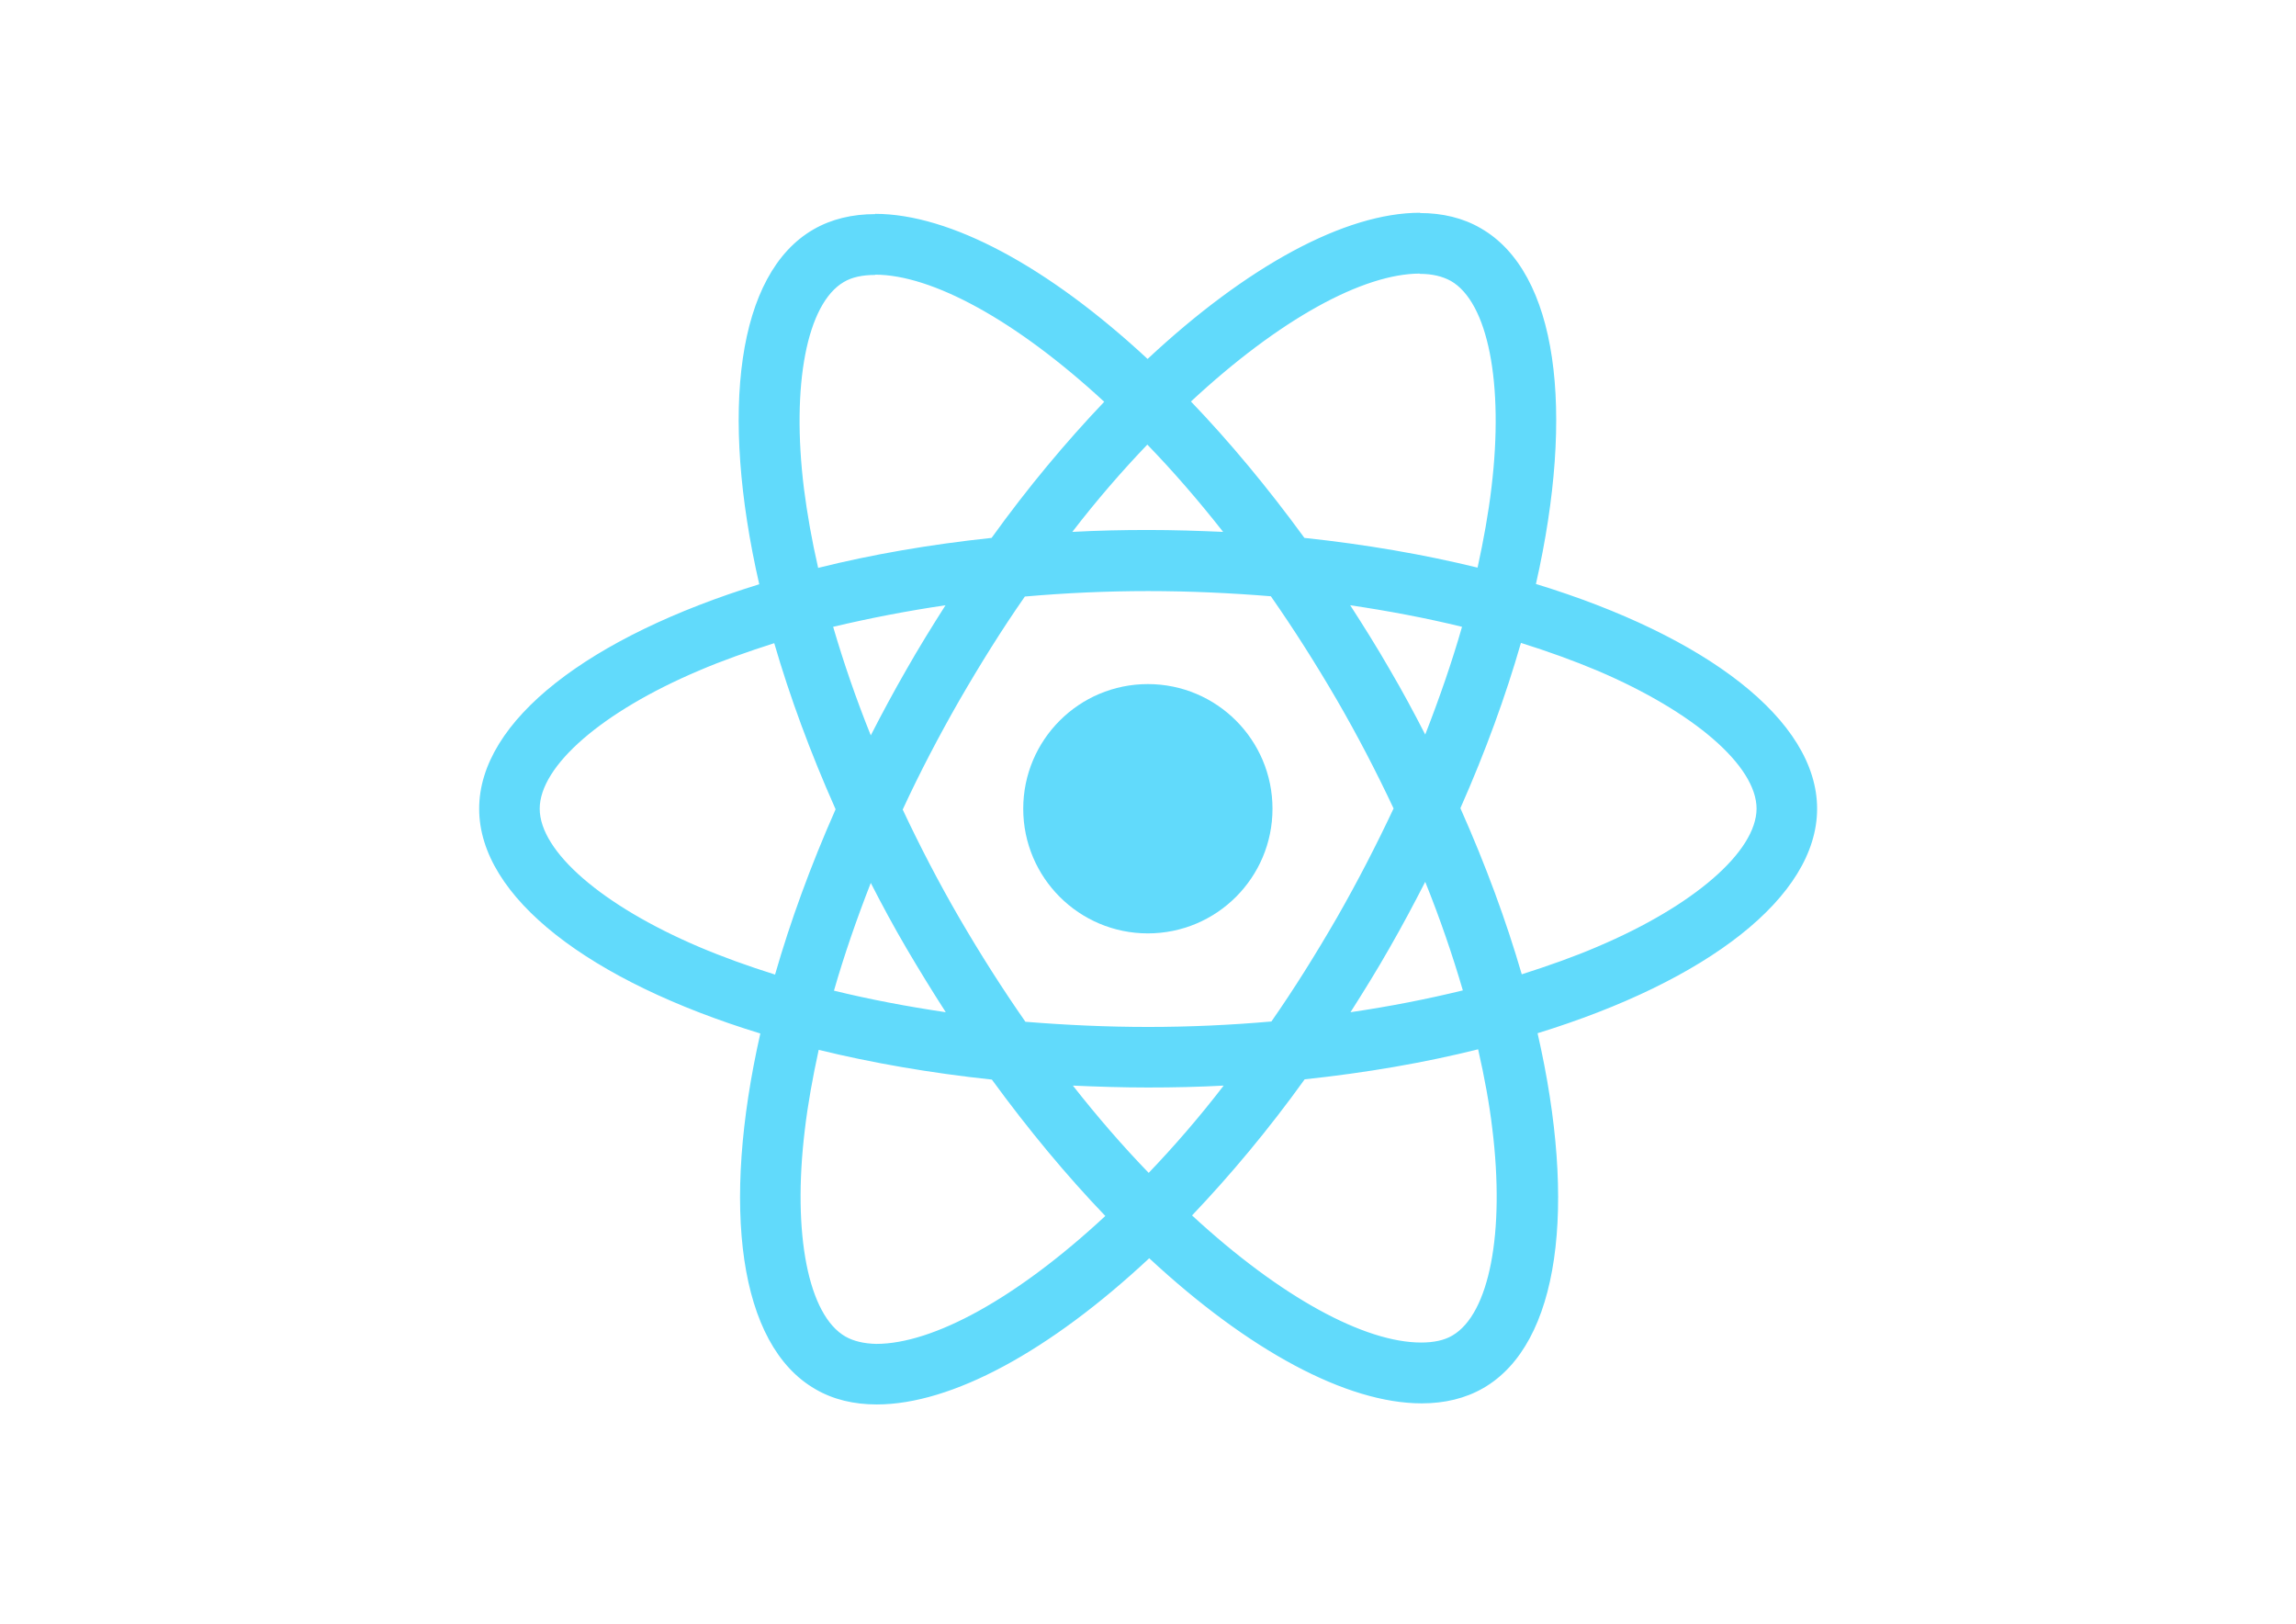
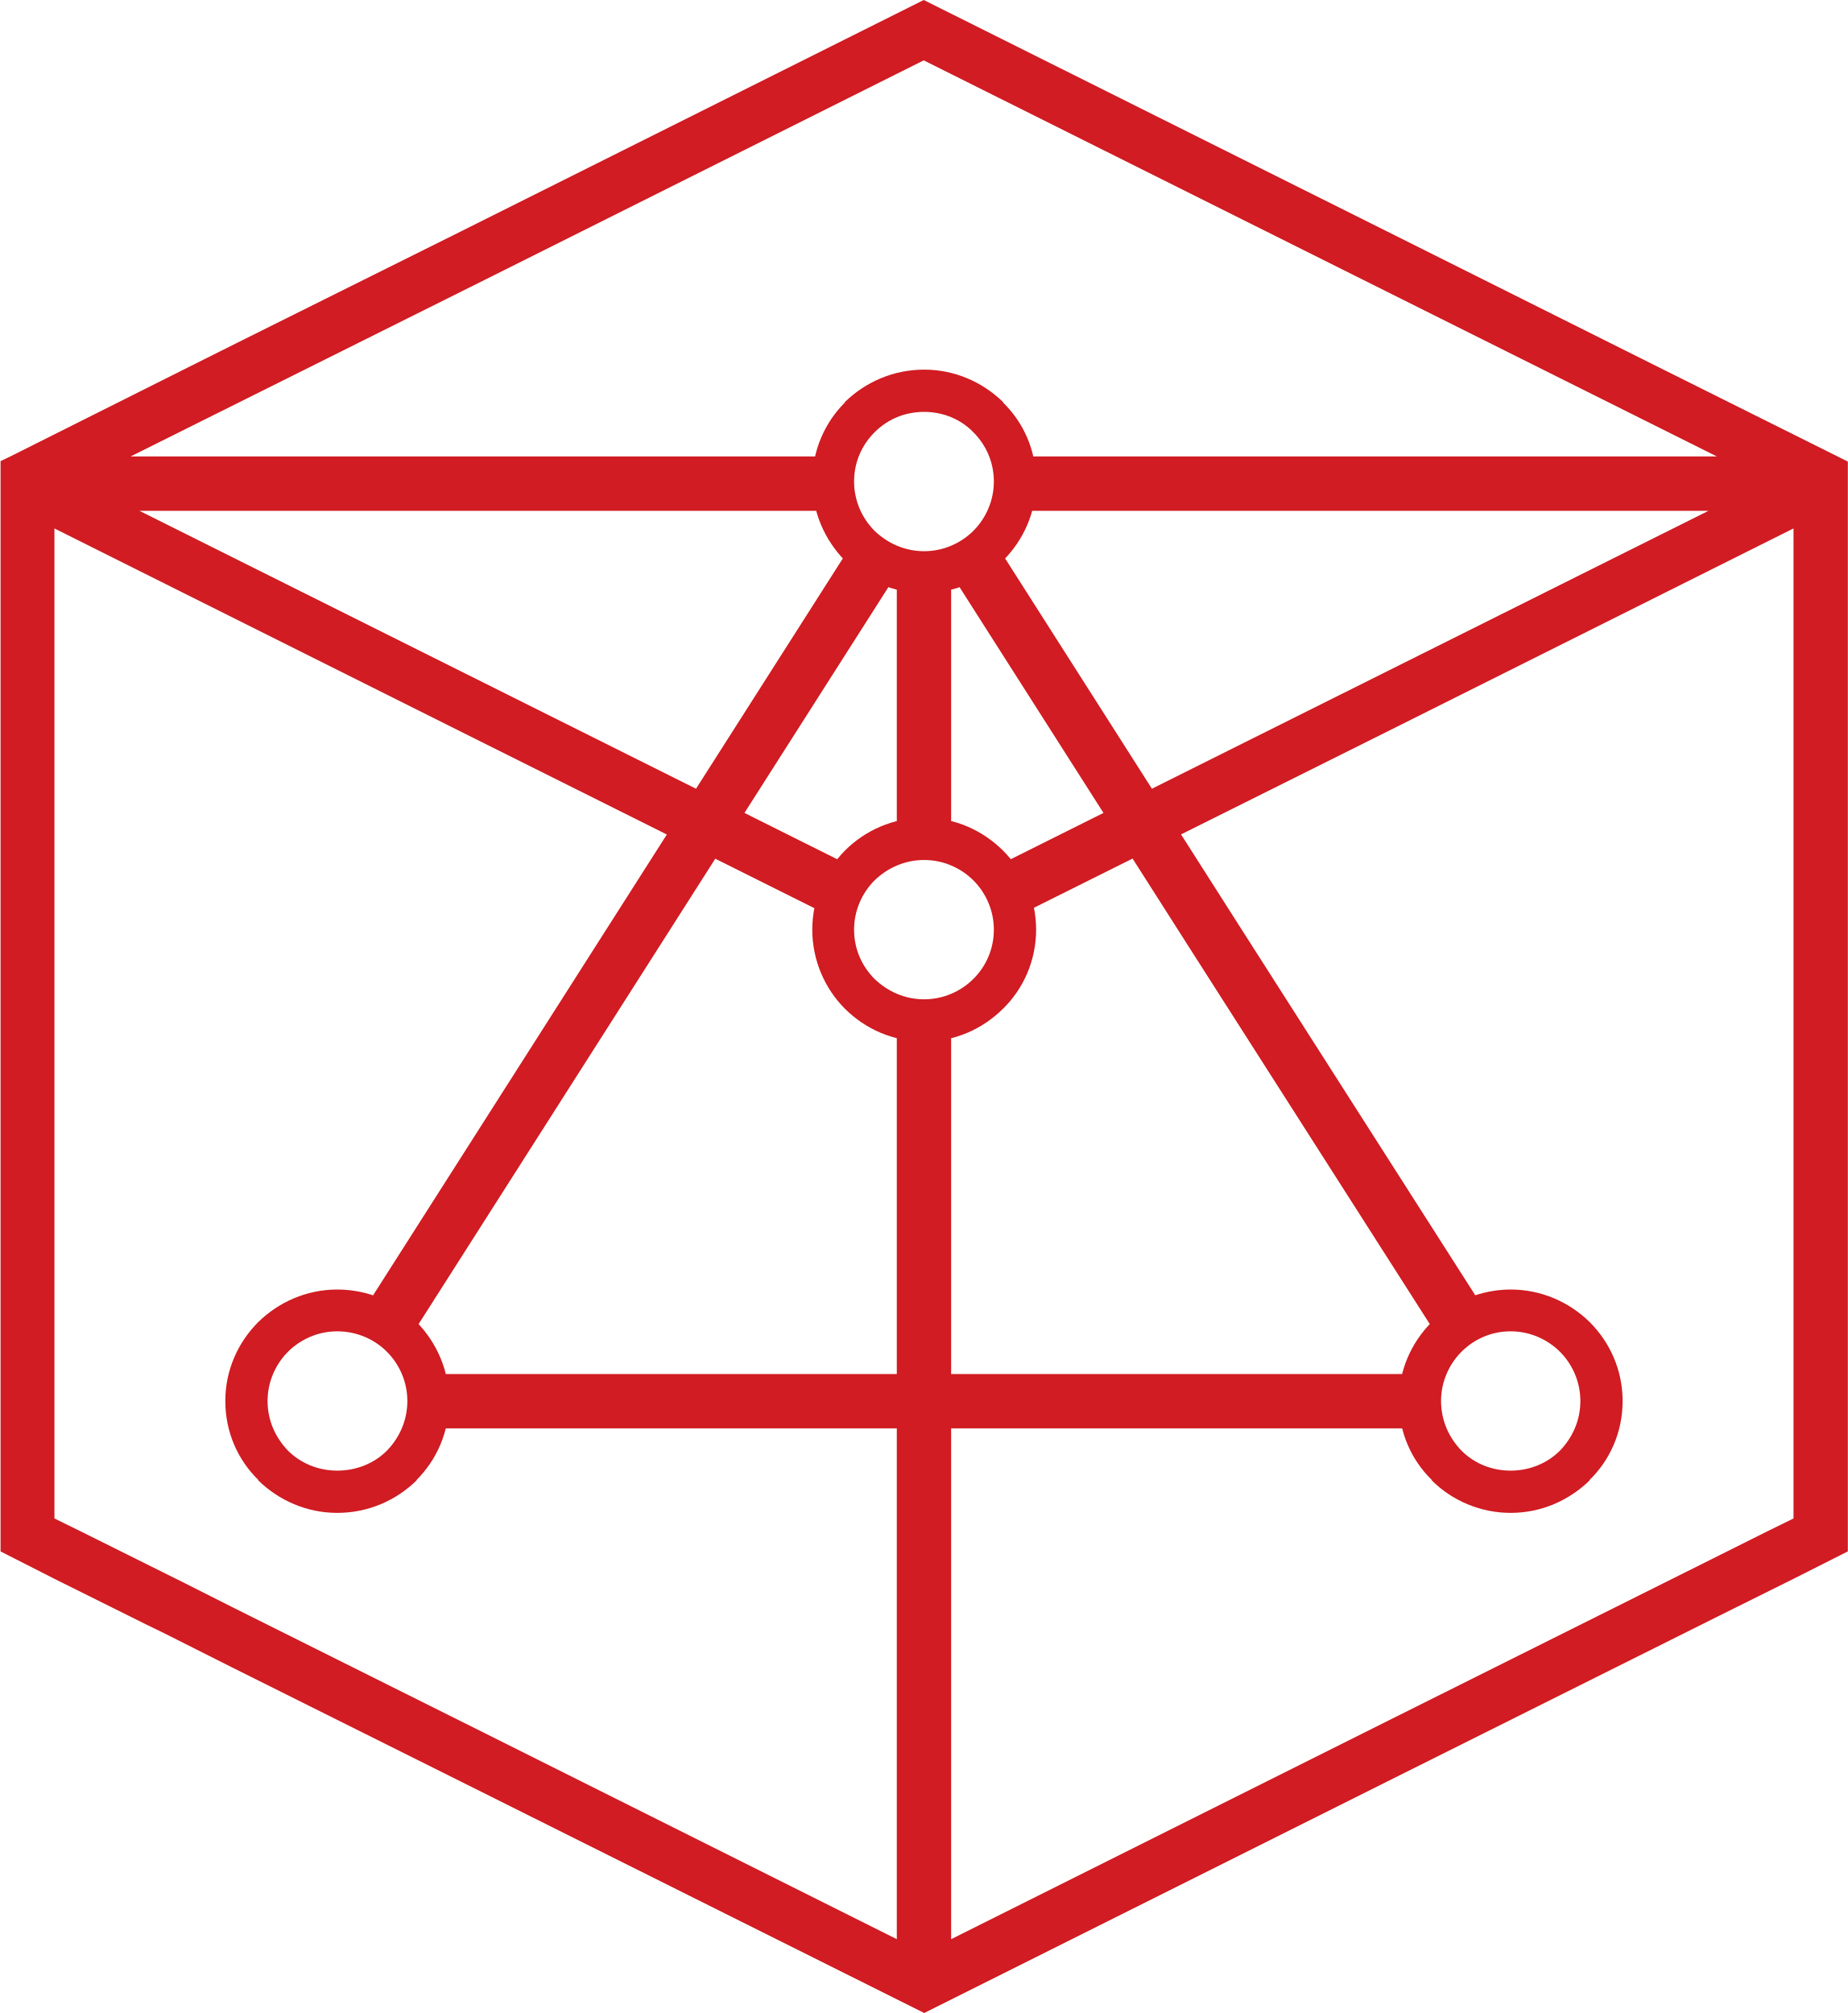
- <svg xmlns="http://www.w3.org/2000/svg" viewBox="0 0 841.9 595.3">
-   <g fill="#61DAFB">
-     <path d="M666.3 296.5c0-32.5-40.7-63.3-103.1-82.4 14.4-63.6 8-114.2-20.2-130.4-6.5-3.8-14.1-5.6-22.4-5.6v22.3c4.6 0 8.3.9 11.4 2.6 13.6 7.8 19.5 37.5 14.9 75.7-1.1 9.4-2.9 19.3-5.1 29.4-19.6-4.8-41-8.5-63.5-10.9-13.5-18.5-27.5-35.3-41.6-50 32.6-30.3 63.2-46.9 84-46.9V78c-27.5 0-63.5 19.6-99.9 53.6-36.4-33.8-72.4-53.2-99.9-53.2v22.3c20.7 0 51.4 16.5 84 46.6-14 14.7-28 31.4-41.3 49.9-22.6 2.4-44 6.1-63.6 11-2.3-10-4-19.7-5.2-29-4.7-38.2 1.1-67.9 14.6-75.8 3-1.8 6.9-2.6 11.5-2.6V78.5c-8.4 0-16 1.8-22.6 5.6-28.1 16.2-34.4 66.7-19.9 130.1-62.2 19.2-102.7 49.9-102.7 82.3 0 32.5 40.7 63.3 103.1 82.4-14.4 63.6-8 114.2 20.2 130.4 6.5 3.8 14.1 5.6 22.5 5.6 27.5 0 63.5-19.6 99.9-53.6 36.4 33.8 72.4 53.2 99.9 53.2 8.4 0 16-1.8 22.6-5.6 28.1-16.2 34.4-66.7 19.9-130.1 62-19.1 102.5-49.9 102.5-82.3zm-130.2-66.7c-3.7 12.9-8.3 26.2-13.5 39.5-4.1-8-8.4-16-13.1-24-4.6-8-9.5-15.8-14.4-23.4 14.2 2.1 27.9 4.7 41 7.9zm-45.8 106.5c-7.8 13.5-15.8 26.3-24.1 38.2-14.9 1.3-30 2-45.2 2-15.1 0-30.2-.7-45-1.9-8.3-11.9-16.4-24.6-24.2-38-7.6-13.1-14.5-26.4-20.8-39.8 6.2-13.4 13.2-26.8 20.7-39.9 7.8-13.5 15.8-26.3 24.1-38.2 14.9-1.3 30-2 45.2-2 15.1 0 30.2.7 45 1.9 8.3 11.9 16.4 24.6 24.2 38 7.6 13.1 14.5 26.4 20.8 39.8-6.3 13.4-13.2 26.8-20.7 39.9zm32.3-13c5.4 13.4 10 26.8 13.8 39.8-13.1 3.2-26.9 5.9-41.2 8 4.9-7.7 9.8-15.6 14.4-23.7 4.6-8 8.9-16.1 13-24.1zM421.2 430c-9.3-9.6-18.6-20.3-27.8-32 9 .4 18.2.7 27.5.7 9.4 0 18.7-.2 27.8-.7-9 11.7-18.3 22.4-27.5 32zm-74.4-58.9c-14.2-2.1-27.9-4.7-41-7.9 3.7-12.9 8.3-26.2 13.5-39.5 4.1 8 8.4 16 13.1 24 4.7 8 9.5 15.8 14.4 23.4zM420.7 163c9.3 9.6 18.6 20.3 27.8 32-9-.4-18.2-.7-27.5-.7-9.4 0-18.7.2-27.8.7 9-11.7 18.3-22.4 27.5-32zm-74 58.9c-4.9 7.7-9.8 15.6-14.4 23.7-4.6 8-8.9 16-13 24-5.4-13.4-10-26.8-13.8-39.8 13.1-3.1 26.9-5.8 41.2-7.9zm-90.5 125.2c-35.4-15.1-58.3-34.9-58.3-50.6 0-15.7 22.9-35.6 58.3-50.6 8.6-3.7 18-7 27.7-10.1 5.7 19.6 13.2 40 22.5 60.9-9.2 20.8-16.6 41.1-22.2 60.6-9.9-3.1-19.3-6.5-28-10.2zM310 490c-13.6-7.8-19.5-37.5-14.9-75.7 1.1-9.4 2.9-19.3 5.1-29.4 19.6 4.8 41 8.5 63.5 10.9 13.5 18.5 27.5 35.3 41.6 50-32.6 30.3-63.2 46.9-84 46.9-4.5-.1-8.3-1-11.3-2.7zm237.2-76.2c4.7 38.2-1.1 67.9-14.6 75.8-3 1.8-6.9 2.6-11.5 2.6-20.7 0-51.4-16.5-84-46.6 14-14.7 28-31.4 41.3-49.9 22.6-2.4 44-6.1 63.6-11 2.3 10.1 4.1 19.8 5.2 29.1zm38.5-66.7c-8.6 3.7-18 7-27.7 10.1-5.7-19.6-13.2-40-22.5-60.9 9.2-20.8 16.6-41.1 22.2-60.6 9.9 3.1 19.3 6.5 28.1 10.2 35.4 15.1 58.3 34.9 58.3 50.6-.1 15.7-23 35.6-58.4 50.6zM320.8 78.4z" />
-     <circle cx="420.9" cy="296.5" r="45.7" />
-     <path d="M520.5 78.1z" />
+ <svg xmlns="http://www.w3.org/2000/svg" xml:space="preserve" width="39.793mm" height="43.349mm" version="1.1" style="shape-rendering:geometricPrecision; text-rendering:geometricPrecision; image-rendering:optimizeQuality; fill-rule:evenodd; clip-rule:evenodd" viewBox="0 0 3979 4335">
+   <defs>
+     <style type="text/css">
+    
+     .fil0 {fill:#D01C22;fill-rule:nonzero}
+    
+   </style>
+   </defs>
+   <g id="Layer_x0020_1">
+     <path class="fil0" d="M3862 3270l0 -69 0 -653 0 -348 0 -1062 -874 437 -804 401c-6,-40 -23,-76 -49,-105l801 -400 743 -371 -1504 0c7,-20 10,-41 10,-63 0,-19 -2,-37 -7,-54l1519 0 -761 -380 -947 -473 -946 473 -762 380 1521 0c-5,17 -8,35 -8,54 0,22 4,43 10,63l-1504 0 743 371 801 400c-25,29 -43,65 -48,106l-805 -402 -874 -437 0 1062 0 348 0 652 0 70 57 28 0 0 0 0 225 112 99 50 545 272 888 444 0 -1987c19,5 38,9 59,9 20,0 40,-4 58,-9l0 1987 888 -444 765 -382 0 0 104 -52 0 0 0 0 57 -28zm-1814 -2047l0 593c-18,-6 -38,-9 -58,-9 -21,0 -40,3 -59,9l0 -593c19,6 38,9 59,9 20,0 40,-3 58,-9zm-33 -1210l973 486 462 231 104 52 403 201 0 0 22 11 0 86 0 939 0 284 0 141 0 768 0 129 -18 9 -99 50 -161 80 -713 356 -972 486 -26 13 -26 -13 -973 -486 -493 -246 -145 -73 -35 -17 -201 -100 -116 -59 0 -74 0 -944 0 -519 0 -150 0 -574 0 -87 21 -10 395 -198 104 -52 470 -234 972 -486 26 -13 26 13zm124 1150l531 833 532 833c-39,10 -73,32 -98,62l-532 -833 -531 -833c39,-10 73,-32 98,-62zm927 1913l-1076 0 -1077 0c6,-19 9,-38 9,-59 0,-20 -3,-40 -9,-58l1077 0 1076 0c-6,18 -9,38 -9,58 0,21 3,40 9,59zm-2288 -247l531 -833 531 -833c26,30 60,52 98,62l-531 833 -531 833c-25,-30 -59,-52 -98,-62zm-52 -52c67,0 127,27 171,70l0 0c43,44 70,104 70,170 0,67 -27,127 -70,170l0 1c-44,43 -104,70 -171,70 -66,0 -126,-27 -170,-70l0 -1c-44,-43 -71,-103 -71,-170 0,-66 27,-126 71,-170l0 0c44,-43 104,-70 170,-70zm107 134c-27,-27 -65,-44 -107,-44 -41,0 -79,17 -106,44 -27,27 -44,65 -44,106 0,42 17,79 44,107 27,27 65,43 106,43 42,0 80,-16 107,-43 27,-28 44,-65 44,-107 0,-41 -17,-79 -44,-106zm1157 -1150c66,0 126,27 170,71l0 0c44,44 71,104 71,170 0,66 -27,127 -71,170l0 0c-44,44 -104,71 -170,71 -67,0 -127,-27 -171,-71l0 0c-43,-43 -70,-104 -70,-170 0,-66 27,-126 70,-170l0 0c44,-44 104,-71 171,-71zm106 135c-27,-27 -65,-44 -106,-44 -42,0 -79,17 -107,44 -27,27 -44,65 -44,106 0,42 17,79 44,106 28,27 65,44 107,44 41,0 79,-17 106,-44 27,-27 44,-64 44,-106 0,-41 -17,-79 -44,-106zm1157 881c66,0 126,27 170,70l0 0c44,44 71,104 71,170 0,67 -27,127 -71,170l0 1c-44,43 -104,70 -170,70 -66,0 -127,-27 -170,-70l0 -1c-44,-43 -71,-103 -71,-170 0,-66 27,-126 71,-170l0 0c43,-43 104,-70 170,-70zm106 134c-27,-27 -65,-44 -106,-44 -42,0 -79,17 -106,44 -27,27 -44,65 -44,106 0,42 17,79 44,107 27,27 64,43 106,43 41,0 79,-16 106,-43 27,-28 44,-65 44,-107 0,-41 -17,-79 -44,-106zm-1369 -2115c66,0 126,27 170,70l0 1c44,43 71,103 71,170 0,66 -27,126 -71,170l0 0c-44,43 -104,70 -170,70 -67,0 -127,-27 -171,-70l0 0c-43,-44 -70,-104 -70,-170 0,-67 27,-127 70,-170l0 -1c44,-43 104,-70 171,-70zm106 135c-27,-28 -65,-44 -106,-44 -42,0 -79,16 -107,44 -27,27 -44,64 -44,106 0,41 17,79 44,106 28,27 65,44 107,44 41,0 79,-17 106,-44 27,-27 44,-65 44,-106 0,-42 -17,-79 -44,-106z" />
  </g>
</svg>
